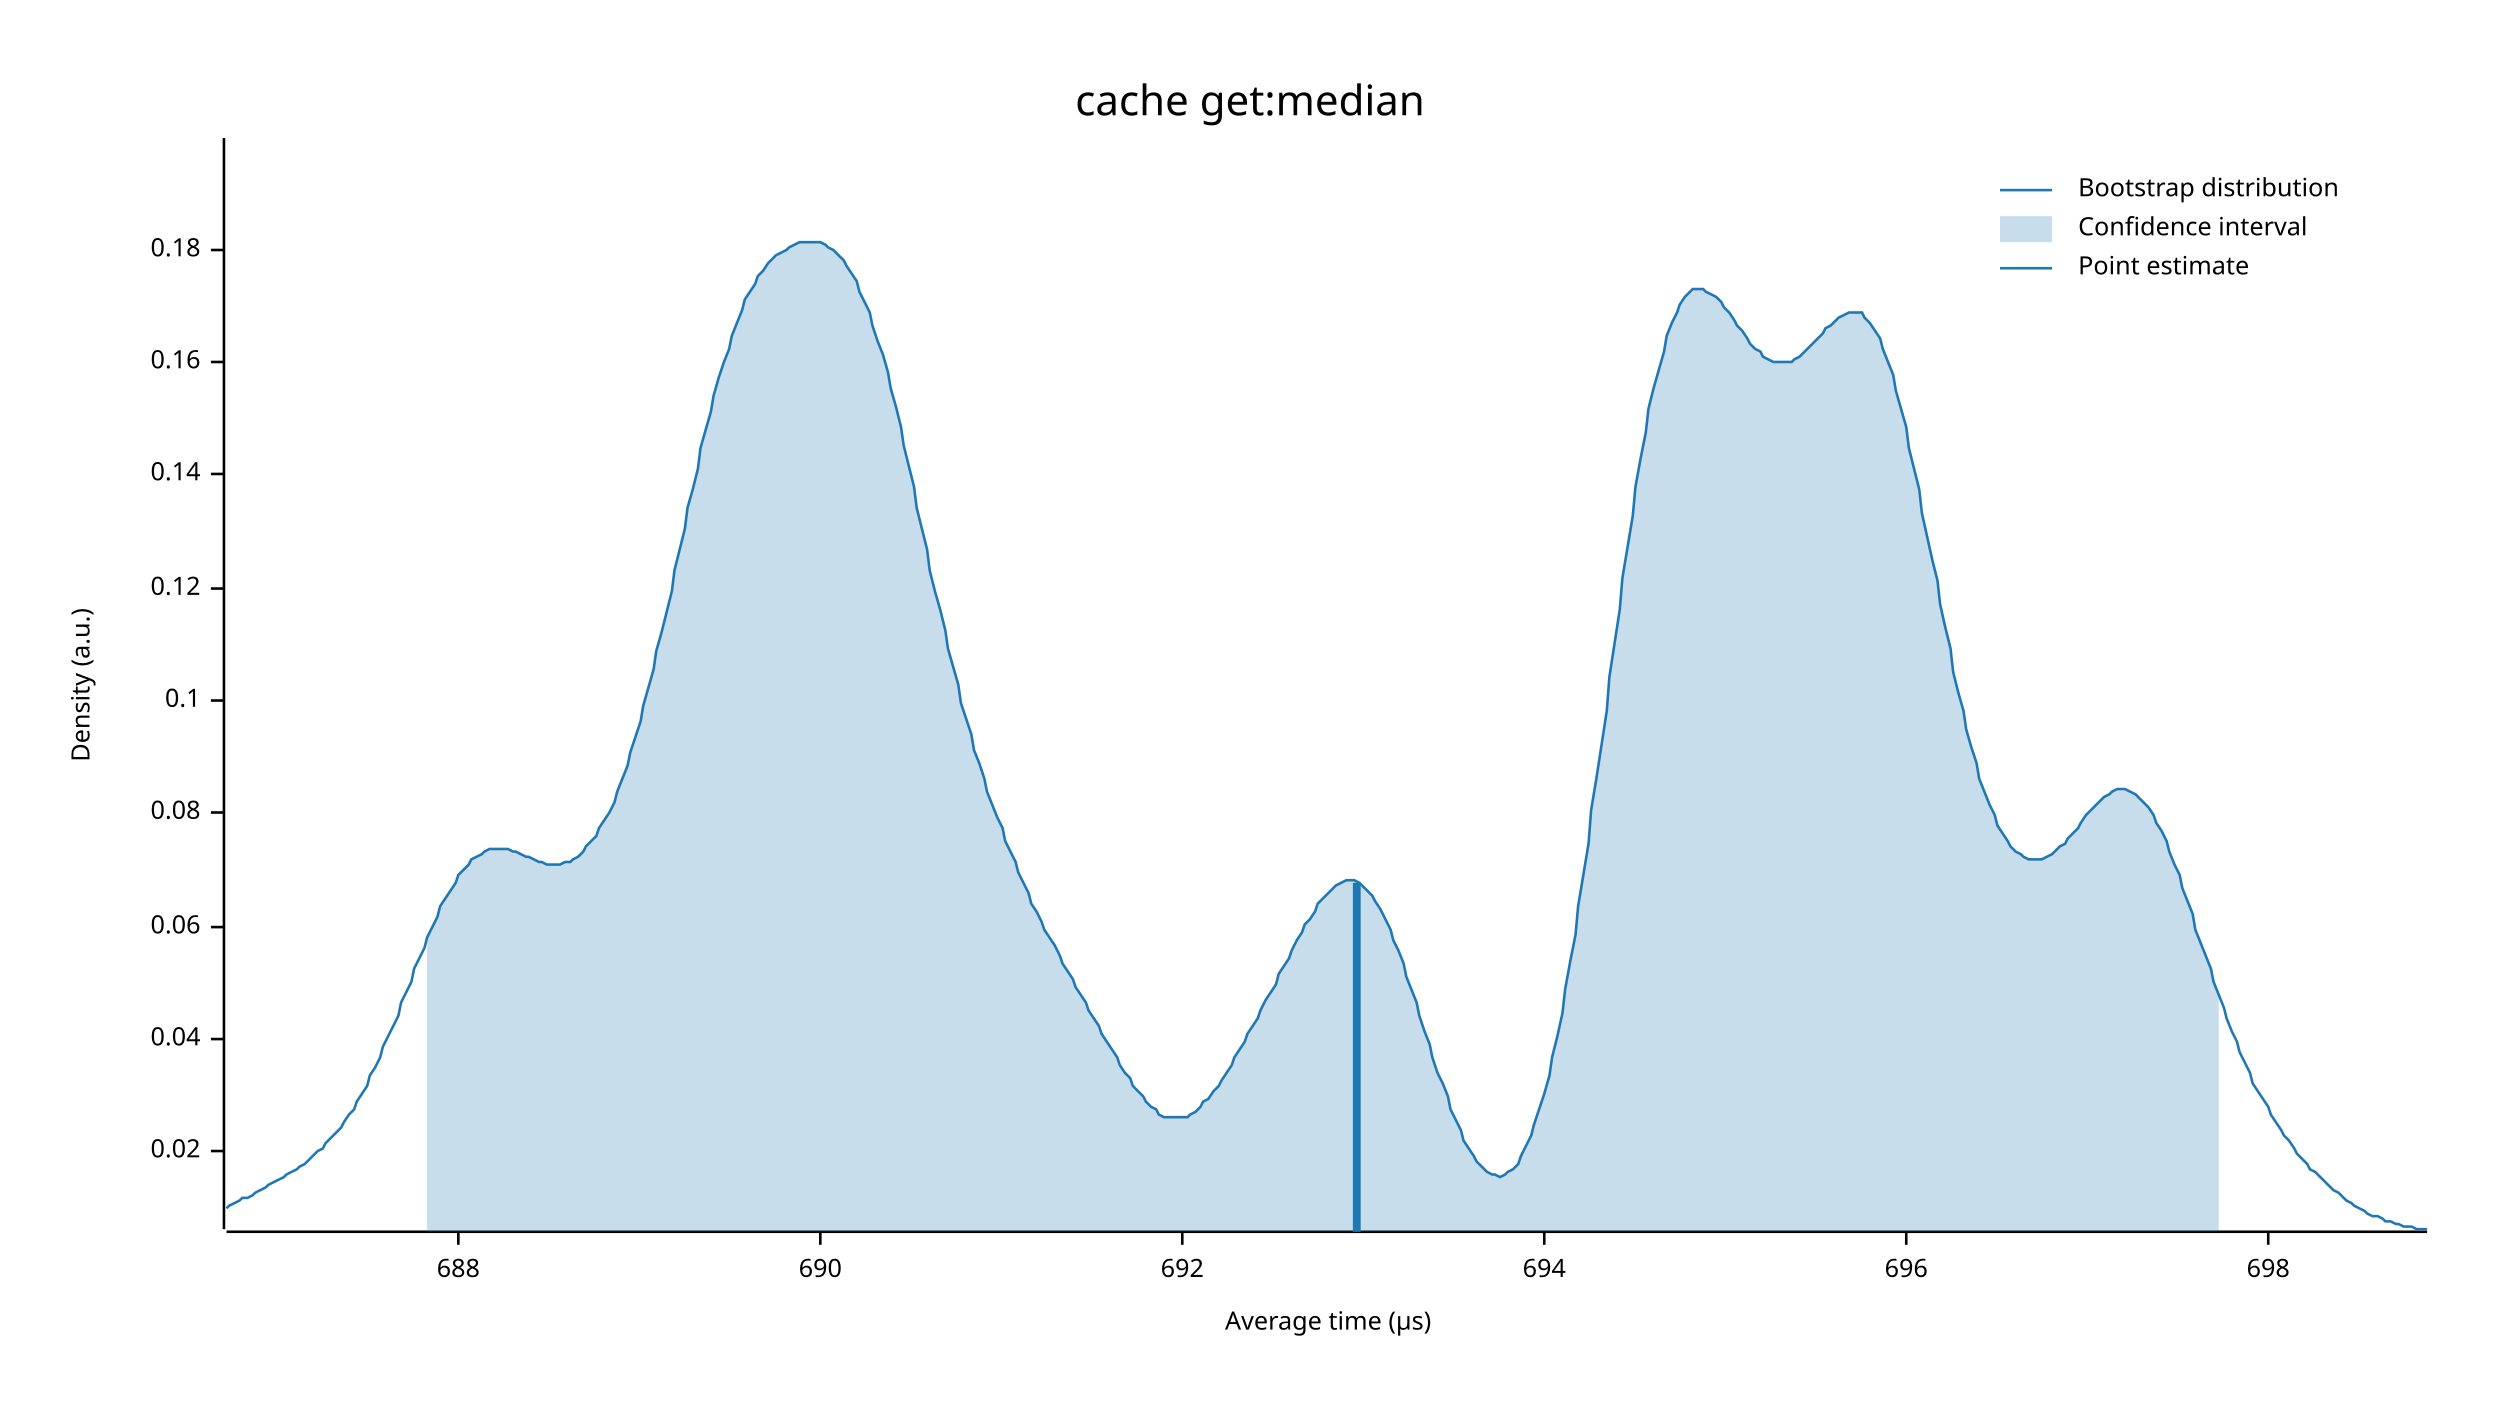
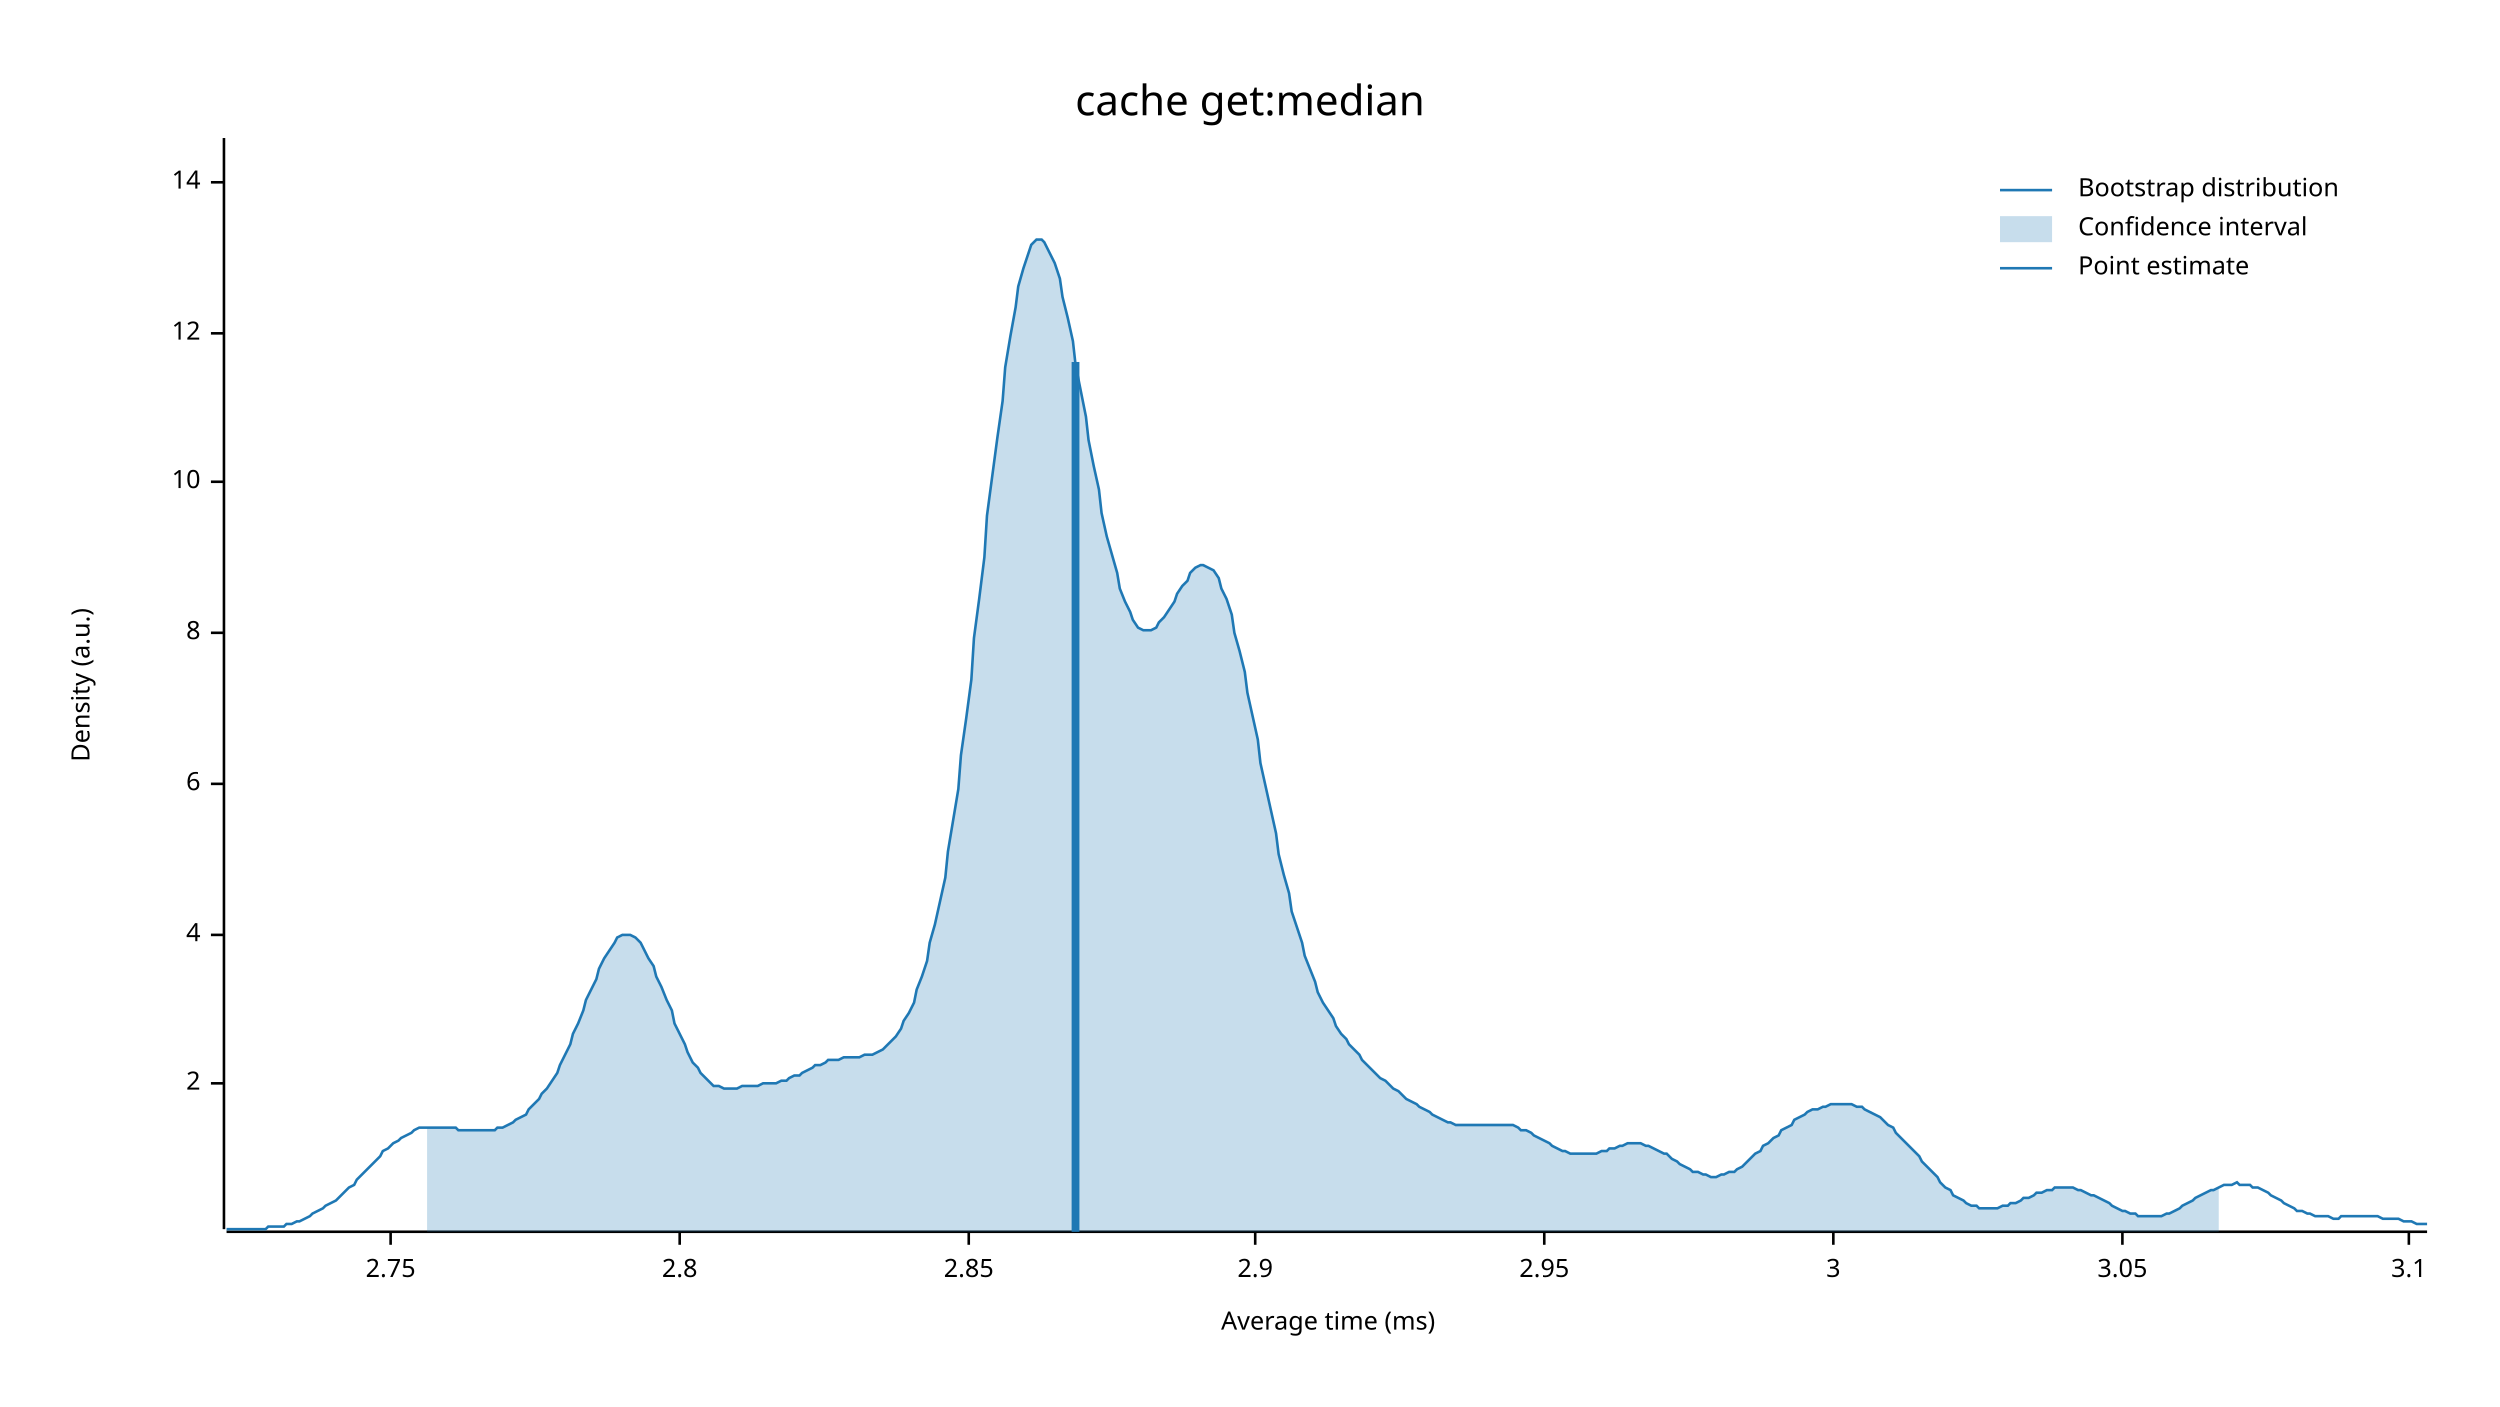
<svg xmlns="http://www.w3.org/2000/svg" width="960" height="540" viewBox="0 0 960 540">
  <text x="480" y="32" dy="0.76em" text-anchor="middle" font-family="sans-serif" font-size="16.129" opacity="1" fill="#000000">
cache get:median
</text>
  <text x="27" y="263" dy="0.76em" text-anchor="middle" font-family="sans-serif" font-size="9.677" opacity="1" fill="#000000" transform="rotate(270, 27, 263)">
Density (a.u.)
</text>
  <text x="510" y="513" dy="-0.5ex" text-anchor="middle" font-family="sans-serif" font-size="9.677" opacity="1" fill="#000000">
- Average time (µs)
+ Average time (ms)
</text>
  <polyline fill="none" opacity="1" stroke="#000000" stroke-width="1" points="86,53 86,472 " />
-   <text x="77" y="442" dy="0.5ex" text-anchor="end" font-family="sans-serif" font-size="9.677" opacity="1" fill="#000000">
- 0.02
+   <text x="77" y="416" dy="0.5ex" text-anchor="end" font-family="sans-serif" font-size="9.677" opacity="1" fill="#000000">
+ 2
</text>
-   <polyline fill="none" opacity="1" stroke="#000000" stroke-width="1" points="81,442 86,442 " />
-   <text x="77" y="399" dy="0.5ex" text-anchor="end" font-family="sans-serif" font-size="9.677" opacity="1" fill="#000000">
- 0.04
+   <polyline fill="none" opacity="1" stroke="#000000" stroke-width="1" points="81,416 86,416 " />
+   <text x="77" y="359" dy="0.5ex" text-anchor="end" font-family="sans-serif" font-size="9.677" opacity="1" fill="#000000">
+ 4
</text>
-   <polyline fill="none" opacity="1" stroke="#000000" stroke-width="1" points="81,399 86,399 " />
-   <text x="77" y="356" dy="0.5ex" text-anchor="end" font-family="sans-serif" font-size="9.677" opacity="1" fill="#000000">
- 0.06
+   <polyline fill="none" opacity="1" stroke="#000000" stroke-width="1" points="81,359 86,359 " />
+   <text x="77" y="301" dy="0.5ex" text-anchor="end" font-family="sans-serif" font-size="9.677" opacity="1" fill="#000000">
+ 6
</text>
-   <polyline fill="none" opacity="1" stroke="#000000" stroke-width="1" points="81,356 86,356 " />
-   <text x="77" y="312" dy="0.5ex" text-anchor="end" font-family="sans-serif" font-size="9.677" opacity="1" fill="#000000">
- 0.08
+   <polyline fill="none" opacity="1" stroke="#000000" stroke-width="1" points="81,301 86,301 " />
+   <text x="77" y="243" dy="0.5ex" text-anchor="end" font-family="sans-serif" font-size="9.677" opacity="1" fill="#000000">
+ 8
</text>
-   <polyline fill="none" opacity="1" stroke="#000000" stroke-width="1" points="81,312 86,312 " />
-   <text x="77" y="269" dy="0.5ex" text-anchor="end" font-family="sans-serif" font-size="9.677" opacity="1" fill="#000000">
- 0.1
+   <polyline fill="none" opacity="1" stroke="#000000" stroke-width="1" points="81,243 86,243 " />
+   <text x="77" y="185" dy="0.5ex" text-anchor="end" font-family="sans-serif" font-size="9.677" opacity="1" fill="#000000">
+ 10
</text>
-   <polyline fill="none" opacity="1" stroke="#000000" stroke-width="1" points="81,269 86,269 " />
-   <text x="77" y="226" dy="0.5ex" text-anchor="end" font-family="sans-serif" font-size="9.677" opacity="1" fill="#000000">
- 0.12
+   <polyline fill="none" opacity="1" stroke="#000000" stroke-width="1" points="81,185 86,185 " />
+   <text x="77" y="128" dy="0.5ex" text-anchor="end" font-family="sans-serif" font-size="9.677" opacity="1" fill="#000000">
+ 12
</text>
-   <polyline fill="none" opacity="1" stroke="#000000" stroke-width="1" points="81,226 86,226 " />
-   <text x="77" y="182" dy="0.5ex" text-anchor="end" font-family="sans-serif" font-size="9.677" opacity="1" fill="#000000">
- 0.14
+   <polyline fill="none" opacity="1" stroke="#000000" stroke-width="1" points="81,128 86,128 " />
+   <text x="77" y="70" dy="0.5ex" text-anchor="end" font-family="sans-serif" font-size="9.677" opacity="1" fill="#000000">
+ 14
</text>
-   <polyline fill="none" opacity="1" stroke="#000000" stroke-width="1" points="81,182 86,182 " />
-   <text x="77" y="139" dy="0.5ex" text-anchor="end" font-family="sans-serif" font-size="9.677" opacity="1" fill="#000000">
- 0.16
+   <polyline fill="none" opacity="1" stroke="#000000" stroke-width="1" points="81,70 86,70 " />
+   <polyline fill="none" opacity="1" stroke="#000000" stroke-width="1" points="87,473 932,473 " />
+   <text x="150" y="483" dy="0.76em" text-anchor="middle" font-family="sans-serif" font-size="9.677" opacity="1" fill="#000000">
+ 2.75
</text>
-   <polyline fill="none" opacity="1" stroke="#000000" stroke-width="1" points="81,139 86,139 " />
-   <text x="77" y="96" dy="0.5ex" text-anchor="end" font-family="sans-serif" font-size="9.677" opacity="1" fill="#000000">
- 0.18
+   <polyline fill="none" opacity="1" stroke="#000000" stroke-width="1" points="150,473 150,478 " />
+   <text x="261" y="483" dy="0.76em" text-anchor="middle" font-family="sans-serif" font-size="9.677" opacity="1" fill="#000000">
+ 2.8
</text>
-   <polyline fill="none" opacity="1" stroke="#000000" stroke-width="1" points="81,96 86,96 " />
-   <polyline fill="none" opacity="1" stroke="#000000" stroke-width="1" points="87,473 932,473 " />
-   <text x="176" y="483" dy="0.76em" text-anchor="middle" font-family="sans-serif" font-size="9.677" opacity="1" fill="#000000">
- 688
+   <polyline fill="none" opacity="1" stroke="#000000" stroke-width="1" points="261,473 261,478 " />
+   <text x="372" y="483" dy="0.76em" text-anchor="middle" font-family="sans-serif" font-size="9.677" opacity="1" fill="#000000">
+ 2.85
</text>
-   <polyline fill="none" opacity="1" stroke="#000000" stroke-width="1" points="176,473 176,478 " />
-   <text x="315" y="483" dy="0.76em" text-anchor="middle" font-family="sans-serif" font-size="9.677" opacity="1" fill="#000000">
- 690
+   <polyline fill="none" opacity="1" stroke="#000000" stroke-width="1" points="372,473 372,478 " />
+   <text x="482" y="483" dy="0.76em" text-anchor="middle" font-family="sans-serif" font-size="9.677" opacity="1" fill="#000000">
+ 2.9
</text>
-   <polyline fill="none" opacity="1" stroke="#000000" stroke-width="1" points="315,473 315,478 " />
-   <text x="454" y="483" dy="0.76em" text-anchor="middle" font-family="sans-serif" font-size="9.677" opacity="1" fill="#000000">
- 692
- </text>
-   <polyline fill="none" opacity="1" stroke="#000000" stroke-width="1" points="454,473 454,478 " />
+   <polyline fill="none" opacity="1" stroke="#000000" stroke-width="1" points="482,473 482,478 " />
  <text x="593" y="483" dy="0.76em" text-anchor="middle" font-family="sans-serif" font-size="9.677" opacity="1" fill="#000000">
- 694
+ 2.95
</text>
  <polyline fill="none" opacity="1" stroke="#000000" stroke-width="1" points="593,473 593,478 " />
-   <text x="732" y="483" dy="0.76em" text-anchor="middle" font-family="sans-serif" font-size="9.677" opacity="1" fill="#000000">
- 696
+   <text x="704" y="483" dy="0.76em" text-anchor="middle" font-family="sans-serif" font-size="9.677" opacity="1" fill="#000000">
+ 3
</text>
-   <polyline fill="none" opacity="1" stroke="#000000" stroke-width="1" points="732,473 732,478 " />
-   <text x="871" y="483" dy="0.76em" text-anchor="middle" font-family="sans-serif" font-size="9.677" opacity="1" fill="#000000">
- 698
+   <polyline fill="none" opacity="1" stroke="#000000" stroke-width="1" points="704,473 704,478 " />
+   <text x="815" y="483" dy="0.76em" text-anchor="middle" font-family="sans-serif" font-size="9.677" opacity="1" fill="#000000">
+ 3.05
</text>
-   <polyline fill="none" opacity="1" stroke="#000000" stroke-width="1" points="871,473 871,478 " />
-   <polyline fill="none" opacity="1" stroke="#1F78B4" stroke-width="1" points="87,464 88,463 90,462 92,461 93,460 95,460 97,459 98,458 100,457 102,456 103,455 105,454 107,453 109,452 110,451 112,450 114,449 115,448 117,447 119,445 120,444 122,442 124,441 125,439 127,437 129,435 131,433 132,431 134,428 136,426 137,423 139,420 141,417 142,413 144,410 146,406 147,402 149,398 151,394 153,390 154,385 156,381 158,377 159,372 161,368 163,364 164,360 166,356 168,352 169,348 171,345 173,342 175,339 176,336 178,334 180,332 181,330 183,329 185,328 186,327 188,326 190,326 191,326 193,326 195,326 197,327 198,327 200,328 202,329 203,329 205,330 207,331 208,331 210,332 212,332 214,332 215,332 217,331 219,331 220,330 222,329 224,327 225,325 227,323 229,321 230,318 232,315 234,312 236,308 237,304 239,299 241,294 242,289 244,283 246,277 247,271 249,264 251,257 252,250 254,243 256,235 258,227 259,219 261,211 263,203 264,195 266,188 268,180 269,172 271,165 273,158 274,152 276,145 278,139 280,134 281,129 283,124 285,119 286,115 288,112 290,109 291,106 293,104 295,101 296,100 298,98 300,97 302,96 303,95 305,94 307,93 308,93 310,93 312,93 313,93 315,93 317,94 318,95 320,96 322,98 324,100 325,102 327,105 329,108 330,112 332,116 334,120 335,125 337,131 339,136 341,143 342,149 344,156 346,164 347,171 349,179 351,187 352,195 354,203 356,211 357,219 359,227 361,234 363,242 364,249 366,256 368,263 369,270 371,276 373,282 374,288 376,293 378,299 379,304 381,309 383,314 385,318 386,323 388,327 390,331 391,335 393,339 395,343 396,347 398,350 400,354 401,357 403,360 405,363 407,367 408,370 410,373 412,376 413,379 415,382 417,385 418,388 420,391 422,394 423,397 425,400 427,403 429,406 430,409 432,412 434,414 435,417 437,419 439,421 440,423 442,425 444,426 445,428 447,429 449,429 451,429 452,429 454,429 456,429 457,428 459,427 461,425 462,423 464,422 466,419 468,417 469,415 471,412 473,409 474,406 476,403 478,400 479,397 481,394 483,391 484,388 486,384 488,381 490,378 491,374 493,371 495,368 496,365 498,361 500,358 501,355 503,353 505,350 506,347 508,345 510,343 512,341 513,340 515,339 517,338 518,338 520,338 522,339 523,340 525,342 527,344 528,346 530,349 532,353 534,357 535,361 537,365 539,370 540,375 542,380 544,385 545,390 547,396 549,401 550,406 552,412 554,416 556,421 557,426 559,430 561,434 562,438 564,441 566,444 567,446 569,448 571,450 573,451 574,451 576,452 578,451 579,450 581,449 583,447 584,444 586,440 588,436 589,432 591,426 593,420 595,413 596,406 598,398 600,389 601,380 603,369 605,359 606,348 608,336 610,324 611,311 613,299 615,286 617,273 618,260 620,247 622,234 623,222 625,210 627,198 628,187 630,176 632,166 633,157 635,149 637,142 639,135 640,129 642,124 644,120 645,117 647,114 649,112 650,111 652,111 654,111 655,112 657,113 659,114 661,116 662,118 664,120 666,123 667,125 669,127 671,130 672,132 674,134 676,135 677,137 679,138 681,139 683,139 684,139 686,139 688,139 689,138 691,137 693,135 694,134 696,132 698,130 700,128 701,126 703,125 705,123 706,122 708,121 710,120 711,120 713,120 715,120 716,122 718,124 720,127 722,130 723,134 725,139 727,144 728,150 730,157 732,164 733,172 735,180 737,188 738,197 740,206 742,215 744,223 745,232 747,241 749,249 750,258 752,266 754,273 755,280 757,287 759,293 760,299 762,304 764,309 766,313 767,317 769,320 771,323 772,325 774,327 776,328 777,329 779,330 781,330 782,330 784,330 786,329 788,328 789,327 791,325 793,324 794,322 796,320 798,318 799,316 801,313 803,311 804,310 806,308 808,306 810,305 811,304 813,303 815,303 816,303 818,304 820,305 821,306 823,308 825,310 827,313 828,316 830,319 832,323 833,327 835,332 837,336 838,341 840,346 842,351 843,357 845,362 847,367 849,372 850,377 852,382 854,387 855,391 857,396 859,400 860,404 862,408 864,412 865,416 867,419 869,422 871,425 872,428 874,431 876,434 877,436 879,438 881,441 882,443 884,445 886,447 887,449 889,450 891,452 893,454 894,455 896,457 898,458 899,459 901,461 903,462 904,463 906,464 908,465 909,466 911,467 913,467 915,468 916,469 918,469 920,470 921,470 923,471 925,471 926,471 928,472 930,472 932,472 " />
-   <polygon opacity="0.25" fill="#1F78B4" points="164,360 166,356 168,352 169,348 171,345 173,342 175,339 176,336 178,334 180,332 181,330 183,329 185,328 186,327 188,326 190,326 191,326 193,326 195,326 197,327 198,327 200,328 202,329 203,329 205,330 207,331 208,331 210,332 212,332 214,332 215,332 217,331 219,331 220,330 222,329 224,327 225,325 227,323 229,321 230,318 232,315 234,312 236,308 237,304 239,299 241,294 242,289 244,283 246,277 247,271 249,264 251,257 252,250 254,243 256,235 258,227 259,219 261,211 263,203 264,195 266,188 268,180 269,172 271,165 273,158 274,152 276,145 278,139 280,134 281,129 283,124 285,119 286,115 288,112 290,109 291,106 293,104 295,101 296,100 298,98 300,97 302,96 303,95 305,94 307,93 308,93 310,93 312,93 313,93 315,93 317,94 318,95 320,96 322,98 324,100 325,102 327,105 329,108 330,112 332,116 334,120 335,125 337,131 339,136 341,143 342,149 344,156 346,164 347,171 349,179 351,187 352,195 354,203 356,211 357,219 359,227 361,234 363,242 364,249 366,256 368,263 369,270 371,276 373,282 374,288 376,293 378,299 379,304 381,309 383,314 385,318 386,323 388,327 390,331 391,335 393,339 395,343 396,347 398,350 400,354 401,357 403,360 405,363 407,367 408,370 410,373 412,376 413,379 415,382 417,385 418,388 420,391 422,394 423,397 425,400 427,403 429,406 430,409 432,412 434,414 435,417 437,419 439,421 440,423 442,425 444,426 445,428 447,429 449,429 451,429 452,429 454,429 456,429 457,428 459,427 461,425 462,423 464,422 466,419 468,417 469,415 471,412 473,409 474,406 476,403 478,400 479,397 481,394 483,391 484,388 486,384 488,381 490,378 491,374 493,371 495,368 496,365 498,361 500,358 501,355 503,353 505,350 506,347 508,345 510,343 512,341 513,340 515,339 517,338 518,338 520,338 522,339 523,340 525,342 527,344 528,346 530,349 532,353 534,357 535,361 537,365 539,370 540,375 542,380 544,385 545,390 547,396 549,401 550,406 552,412 554,416 556,421 557,426 559,430 561,434 562,438 564,441 566,444 567,446 569,448 571,450 573,451 574,451 576,452 578,451 579,450 581,449 583,447 584,444 586,440 588,436 589,432 591,426 593,420 595,413 596,406 598,398 600,389 601,380 603,369 605,359 606,348 608,336 610,324 611,311 613,299 615,286 617,273 618,260 620,247 622,234 623,222 625,210 627,198 628,187 630,176 632,166 633,157 635,149 637,142 639,135 640,129 642,124 644,120 645,117 647,114 649,112 650,111 652,111 654,111 655,112 657,113 659,114 661,116 662,118 664,120 666,123 667,125 669,127 671,130 672,132 674,134 676,135 677,137 679,138 681,139 683,139 684,139 686,139 688,139 689,138 691,137 693,135 694,134 696,132 698,130 700,128 701,126 703,125 705,123 706,122 708,121 710,120 711,120 713,120 715,120 716,122 718,124 720,127 722,130 723,134 725,139 727,144 728,150 730,157 732,164 733,172 735,180 737,188 738,197 740,206 742,215 744,223 745,232 747,241 749,249 750,258 752,266 754,273 755,280 757,287 759,293 760,299 762,304 764,309 766,313 767,317 769,320 771,323 772,325 774,327 776,328 777,329 779,330 781,330 782,330 784,330 786,329 788,328 789,327 791,325 793,324 794,322 796,320 798,318 799,316 801,313 803,311 804,310 806,308 808,306 810,305 811,304 813,303 815,303 816,303 818,304 820,305 821,306 823,308 825,310 827,313 828,316 830,319 832,323 833,327 835,332 837,336 838,341 840,346 842,351 843,357 845,362 847,367 849,372 850,377 852,382 852,473 164,473 " />
-   <polyline fill="none" opacity="1" stroke="#1F78B4" stroke-width="3" points="521,473 521,339 " />
+   <polyline fill="none" opacity="1" stroke="#000000" stroke-width="1" points="815,473 815,478 " />
+   <text x="925" y="483" dy="0.76em" text-anchor="middle" font-family="sans-serif" font-size="9.677" opacity="1" fill="#000000">
+ 3.1
+ </text>
+   <polyline fill="none" opacity="1" stroke="#000000" stroke-width="1" points="925,473 925,478 " />
+   <polyline fill="none" opacity="1" stroke="#1F78B4" stroke-width="1" points="87,472 88,472 90,472 92,472 93,472 95,472 97,472 98,472 100,472 102,472 103,471 105,471 107,471 109,471 110,470 112,470 114,469 115,469 117,468 119,467 120,466 122,465 124,464 125,463 127,462 129,461 131,459 132,458 134,456 136,455 137,453 139,451 141,449 142,448 144,446 146,444 147,442 149,441 151,439 153,438 154,437 156,436 158,435 159,434 161,433 163,433 164,433 166,433 168,433 169,433 171,433 173,433 175,433 176,434 178,434 180,434 181,434 183,434 185,434 186,434 188,434 190,434 191,433 193,433 195,432 197,431 198,430 200,429 202,428 203,426 205,424 207,422 208,420 210,418 212,415 214,412 215,409 217,405 219,401 220,397 222,393 224,388 225,384 227,380 229,376 230,372 232,368 234,365 236,362 237,360 239,359 241,359 242,359 244,360 246,362 247,364 249,368 251,371 252,375 254,379 256,384 258,388 259,393 261,397 263,401 264,404 266,408 268,410 269,412 271,414 273,416 274,417 276,417 278,418 280,418 281,418 283,418 285,417 286,417 288,417 290,417 291,417 293,416 295,416 296,416 298,416 300,415 302,415 303,414 305,413 307,413 308,412 310,411 312,410 313,409 315,409 317,408 318,407 320,407 322,407 324,406 325,406 327,406 329,406 330,406 332,405 334,405 335,405 337,404 339,403 341,401 342,400 344,398 346,395 347,392 349,389 351,385 352,380 354,375 356,369 357,362 359,355 361,346 363,337 364,327 366,315 368,303 369,290 371,276 373,261 374,245 376,230 378,214 379,198 381,183 383,168 385,154 386,141 388,129 390,118 391,110 393,103 395,97 396,94 398,92 400,92 401,93 403,97 405,101 407,107 408,114 410,122 412,131 413,140 415,150 417,160 418,169 420,179 422,188 423,197 425,206 427,213 429,220 430,226 432,231 434,235 435,238 437,241 439,242 440,242 442,242 444,241 445,239 447,237 449,234 451,231 452,228 454,225 456,223 457,220 459,218 461,217 462,217 464,218 466,219 468,222 469,226 471,230 473,236 474,243 476,250 478,258 479,266 481,275 483,284 484,293 486,302 488,311 490,320 491,328 493,336 495,343 496,350 498,356 500,362 501,367 503,372 505,377 506,381 508,385 510,388 512,391 513,394 515,397 517,399 518,401 520,403 522,405 523,407 525,409 527,411 528,412 530,414 532,415 534,417 535,418 537,419 539,421 540,422 542,423 544,424 545,425 547,426 549,427 550,428 552,429 554,430 556,431 557,431 559,432 561,432 562,432 564,432 566,432 567,432 569,432 571,432 573,432 574,432 576,432 578,432 579,432 581,432 583,433 584,434 586,434 588,435 589,436 591,437 593,438 595,439 596,440 598,441 600,442 601,442 603,443 605,443 606,443 608,443 610,443 611,443 613,443 615,442 617,442 618,441 620,441 622,440 623,440 625,439 627,439 628,439 630,439 632,440 633,440 635,441 637,442 639,443 640,443 642,445 644,446 645,447 647,448 649,449 650,450 652,450 654,451 655,451 657,452 659,452 661,451 662,451 664,450 666,450 667,449 669,448 671,446 672,445 674,443 676,442 677,440 679,439 681,437 683,436 684,434 686,433 688,432 689,430 691,429 693,428 694,427 696,426 698,426 700,425 701,425 703,424 705,424 706,424 708,424 710,424 711,424 713,425 715,425 716,426 718,427 720,428 722,429 723,430 725,432 727,433 728,435 730,437 732,439 733,440 735,442 737,444 738,446 740,448 742,450 744,452 745,454 747,456 749,457 750,459 752,460 754,461 755,462 757,463 759,463 760,464 762,464 764,464 766,464 767,464 769,463 771,463 772,462 774,462 776,461 777,460 779,460 781,459 782,458 784,458 786,457 788,457 789,456 791,456 793,456 794,456 796,456 798,457 799,457 801,458 803,459 804,459 806,460 808,461 810,462 811,463 813,464 815,465 816,465 818,466 820,466 821,467 823,467 825,467 827,467 828,467 830,467 832,466 833,466 835,465 837,464 838,463 840,462 842,461 843,460 845,459 847,458 849,457 850,457 852,456 854,455 855,455 857,455 859,454 860,455 862,455 864,455 865,456 867,456 869,457 871,458 872,459 874,460 876,461 877,462 879,463 881,464 882,465 884,465 886,466 887,466 889,467 891,467 893,467 894,467 896,468 898,468 899,467 901,467 903,467 904,467 906,467 908,467 909,467 911,467 913,467 915,468 916,468 918,468 920,468 921,468 923,469 925,469 926,469 928,470 930,470 932,470 " />
+   <polygon opacity="0.25" fill="#1F78B4" points="164,433 166,433 168,433 169,433 171,433 173,433 175,433 176,434 178,434 180,434 181,434 183,434 185,434 186,434 188,434 190,434 191,433 193,433 195,432 197,431 198,430 200,429 202,428 203,426 205,424 207,422 208,420 210,418 212,415 214,412 215,409 217,405 219,401 220,397 222,393 224,388 225,384 227,380 229,376 230,372 232,368 234,365 236,362 237,360 239,359 241,359 242,359 244,360 246,362 247,364 249,368 251,371 252,375 254,379 256,384 258,388 259,393 261,397 263,401 264,404 266,408 268,410 269,412 271,414 273,416 274,417 276,417 278,418 280,418 281,418 283,418 285,417 286,417 288,417 290,417 291,417 293,416 295,416 296,416 298,416 300,415 302,415 303,414 305,413 307,413 308,412 310,411 312,410 313,409 315,409 317,408 318,407 320,407 322,407 324,406 325,406 327,406 329,406 330,406 332,405 334,405 335,405 337,404 339,403 341,401 342,400 344,398 346,395 347,392 349,389 351,385 352,380 354,375 356,369 357,362 359,355 361,346 363,337 364,327 366,315 368,303 369,290 371,276 373,261 374,245 376,230 378,214 379,198 381,183 383,168 385,154 386,141 388,129 390,118 391,110 393,103 395,97 396,94 398,92 400,92 401,93 403,97 405,101 407,107 408,114 410,122 412,131 413,140 415,150 417,160 418,169 420,179 422,188 423,197 425,206 427,213 429,220 430,226 432,231 434,235 435,238 437,241 439,242 440,242 442,242 444,241 445,239 447,237 449,234 451,231 452,228 454,225 456,223 457,220 459,218 461,217 462,217 464,218 466,219 468,222 469,226 471,230 473,236 474,243 476,250 478,258 479,266 481,275 483,284 484,293 486,302 488,311 490,320 491,328 493,336 495,343 496,350 498,356 500,362 501,367 503,372 505,377 506,381 508,385 510,388 512,391 513,394 515,397 517,399 518,401 520,403 522,405 523,407 525,409 527,411 528,412 530,414 532,415 534,417 535,418 537,419 539,421 540,422 542,423 544,424 545,425 547,426 549,427 550,428 552,429 554,430 556,431 557,431 559,432 561,432 562,432 564,432 566,432 567,432 569,432 571,432 573,432 574,432 576,432 578,432 579,432 581,432 583,433 584,434 586,434 588,435 589,436 591,437 593,438 595,439 596,440 598,441 600,442 601,442 603,443 605,443 606,443 608,443 610,443 611,443 613,443 615,442 617,442 618,441 620,441 622,440 623,440 625,439 627,439 628,439 630,439 632,440 633,440 635,441 637,442 639,443 640,443 642,445 644,446 645,447 647,448 649,449 650,450 652,450 654,451 655,451 657,452 659,452 661,451 662,451 664,450 666,450 667,449 669,448 671,446 672,445 674,443 676,442 677,440 679,439 681,437 683,436 684,434 686,433 688,432 689,430 691,429 693,428 694,427 696,426 698,426 700,425 701,425 703,424 705,424 706,424 708,424 710,424 711,424 713,425 715,425 716,426 718,427 720,428 722,429 723,430 725,432 727,433 728,435 730,437 732,439 733,440 735,442 737,444 738,446 740,448 742,450 744,452 745,454 747,456 749,457 750,459 752,460 754,461 755,462 757,463 759,463 760,464 762,464 764,464 766,464 767,464 769,463 771,463 772,462 774,462 776,461 777,460 779,460 781,459 782,458 784,458 786,457 788,457 789,456 791,456 793,456 794,456 796,456 798,457 799,457 801,458 803,459 804,459 806,460 808,461 810,462 811,463 813,464 815,465 816,465 818,466 820,466 821,467 823,467 825,467 827,467 828,467 830,467 832,466 833,466 835,465 837,464 838,463 840,462 842,461 843,460 845,459 847,458 849,457 850,457 852,456 852,473 164,473 " />
+   <polyline fill="none" opacity="1" stroke="#1F78B4" stroke-width="3" points="413,473 413,139 " />
  <text x="798" y="68" dy="0.76em" text-anchor="start" font-family="sans-serif" font-size="9.677" opacity="1" fill="#000000">
Bootstrap distribution
</text>
  <text x="798" y="83" dy="0.76em" text-anchor="start" font-family="sans-serif" font-size="9.677" opacity="1" fill="#000000">
Confidence interval
</text>
  <text x="798" y="98" dy="0.76em" text-anchor="start" font-family="sans-serif" font-size="9.677" opacity="1" fill="#000000">
Point estimate
</text>
  <polyline fill="none" opacity="1" stroke="#1F78B4" stroke-width="1" points="768,73 788,73 " />
  <rect x="768" y="83" width="20" height="10" opacity="0.25" fill="#1F78B4" stroke="none" />
  <polyline fill="none" opacity="1" stroke="#1F78B4" stroke-width="1" points="768,103 788,103 " />
</svg>
